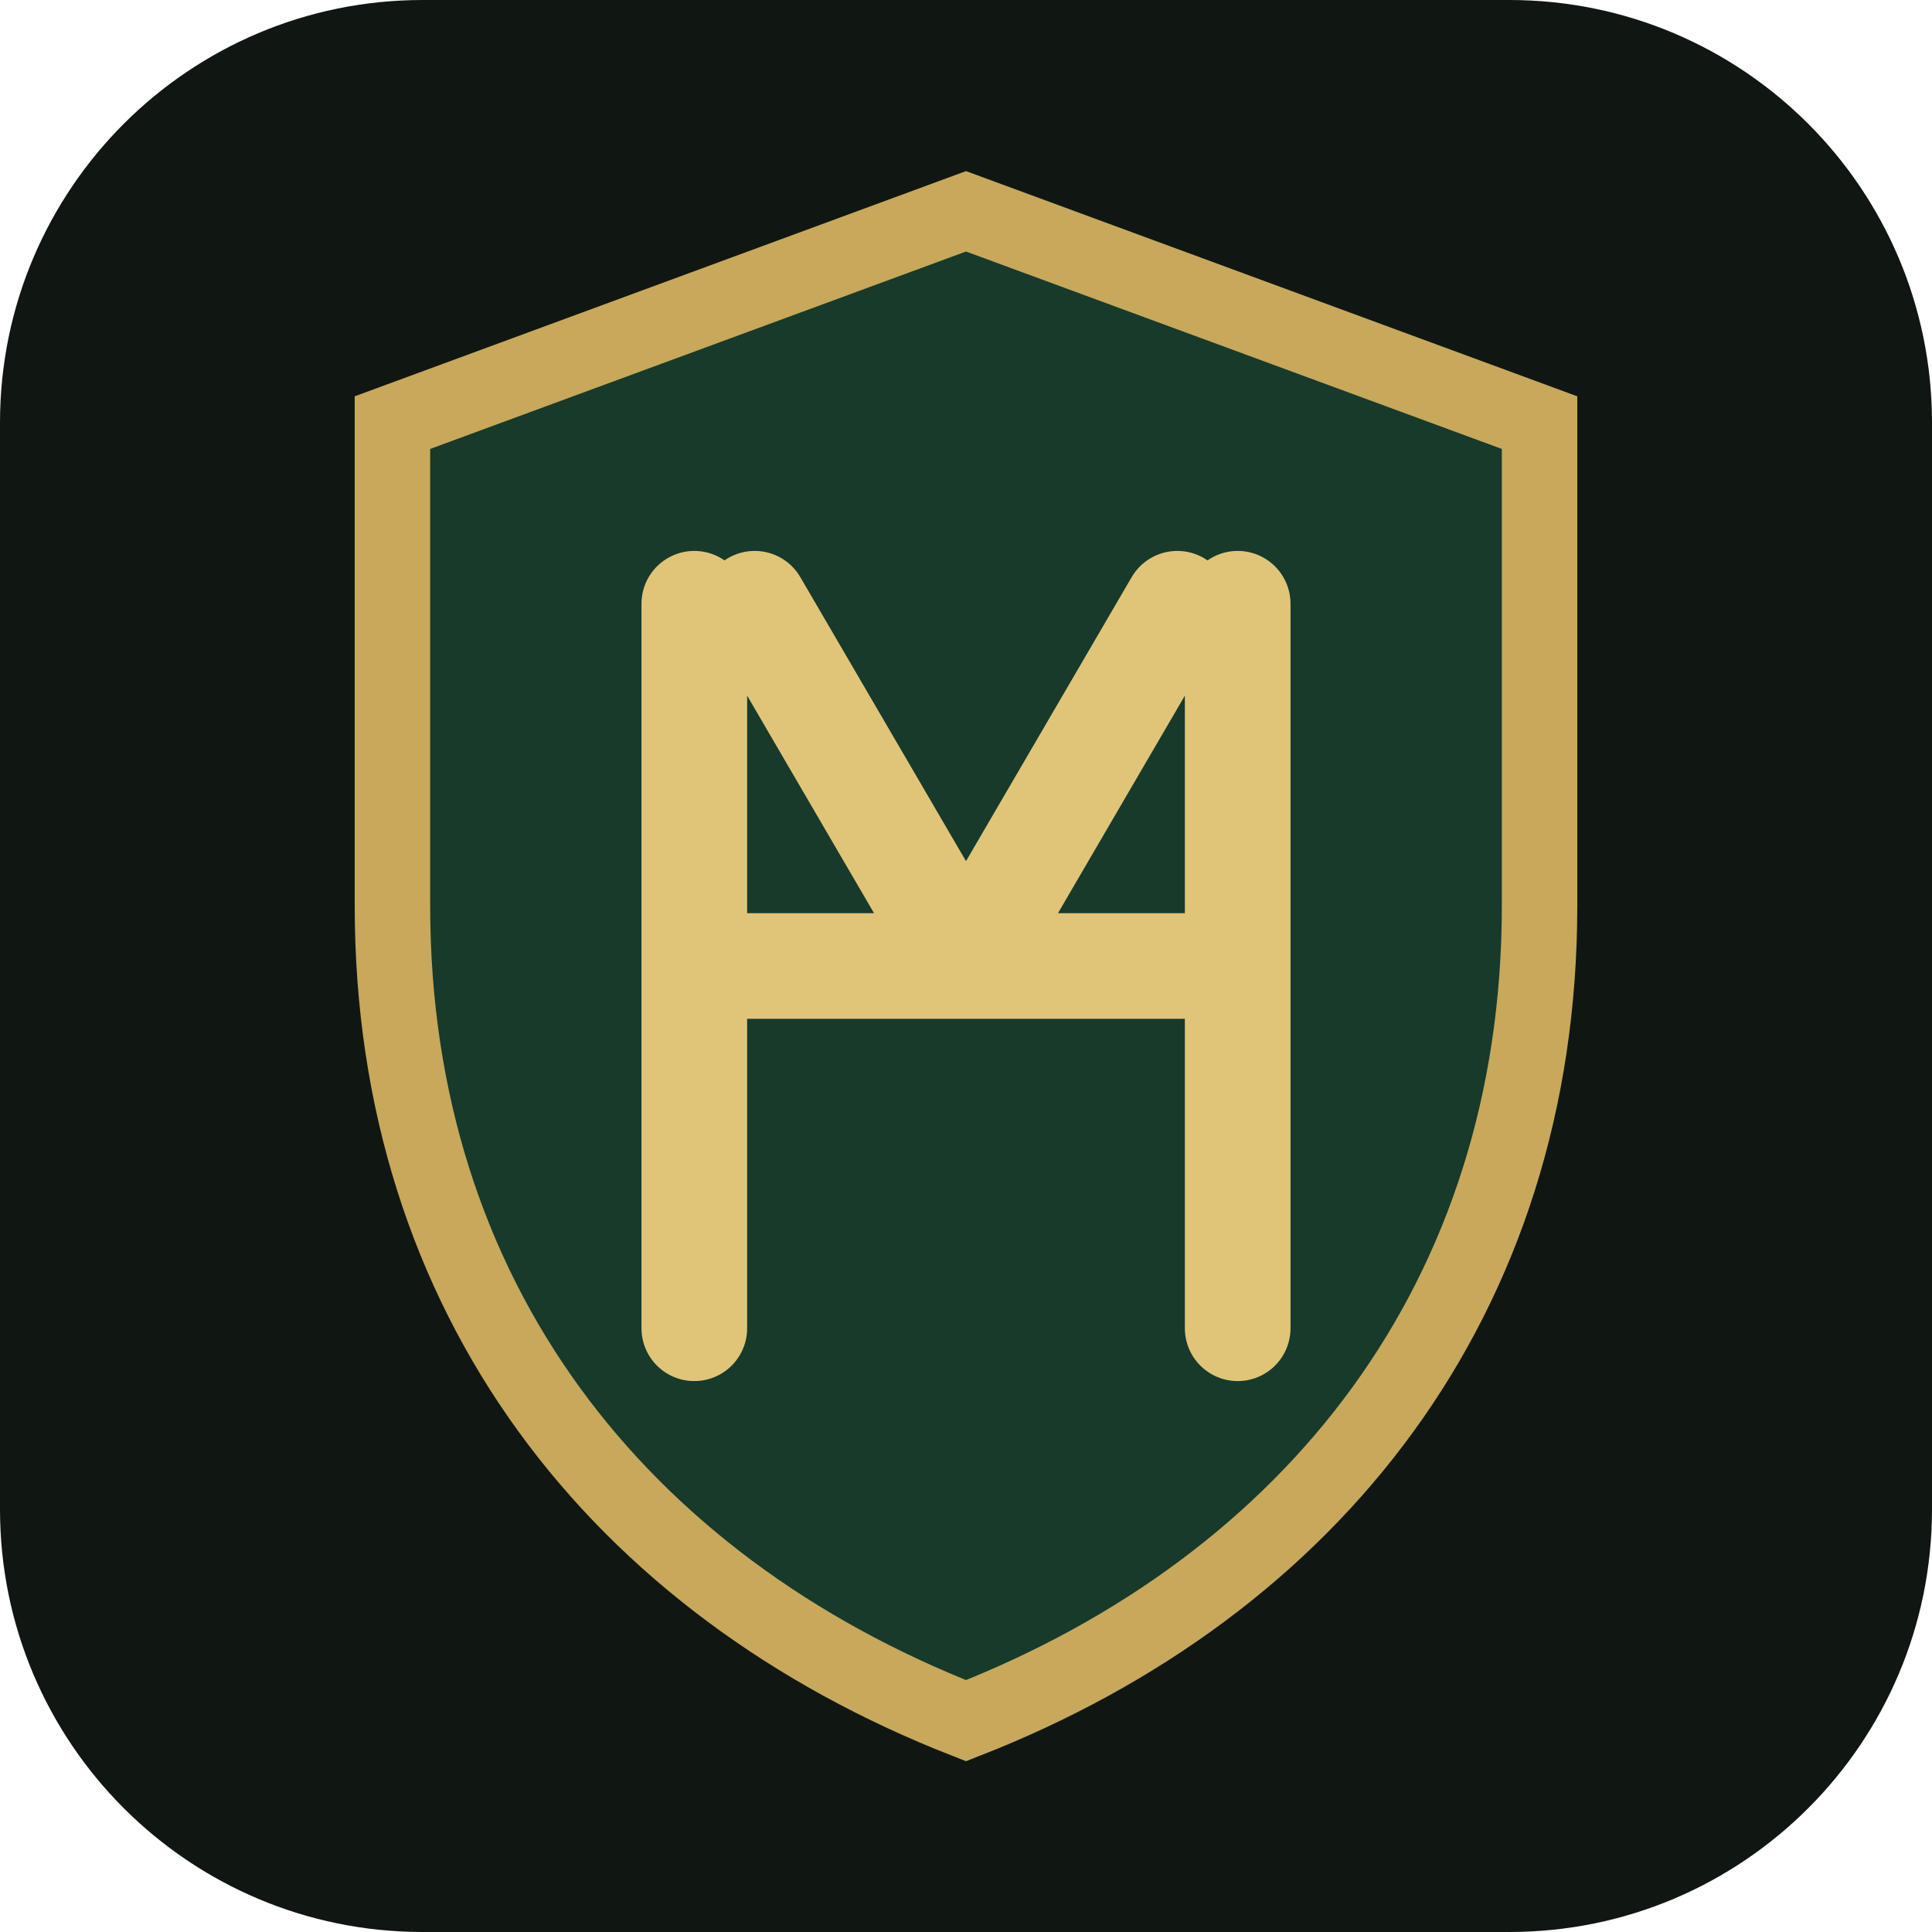
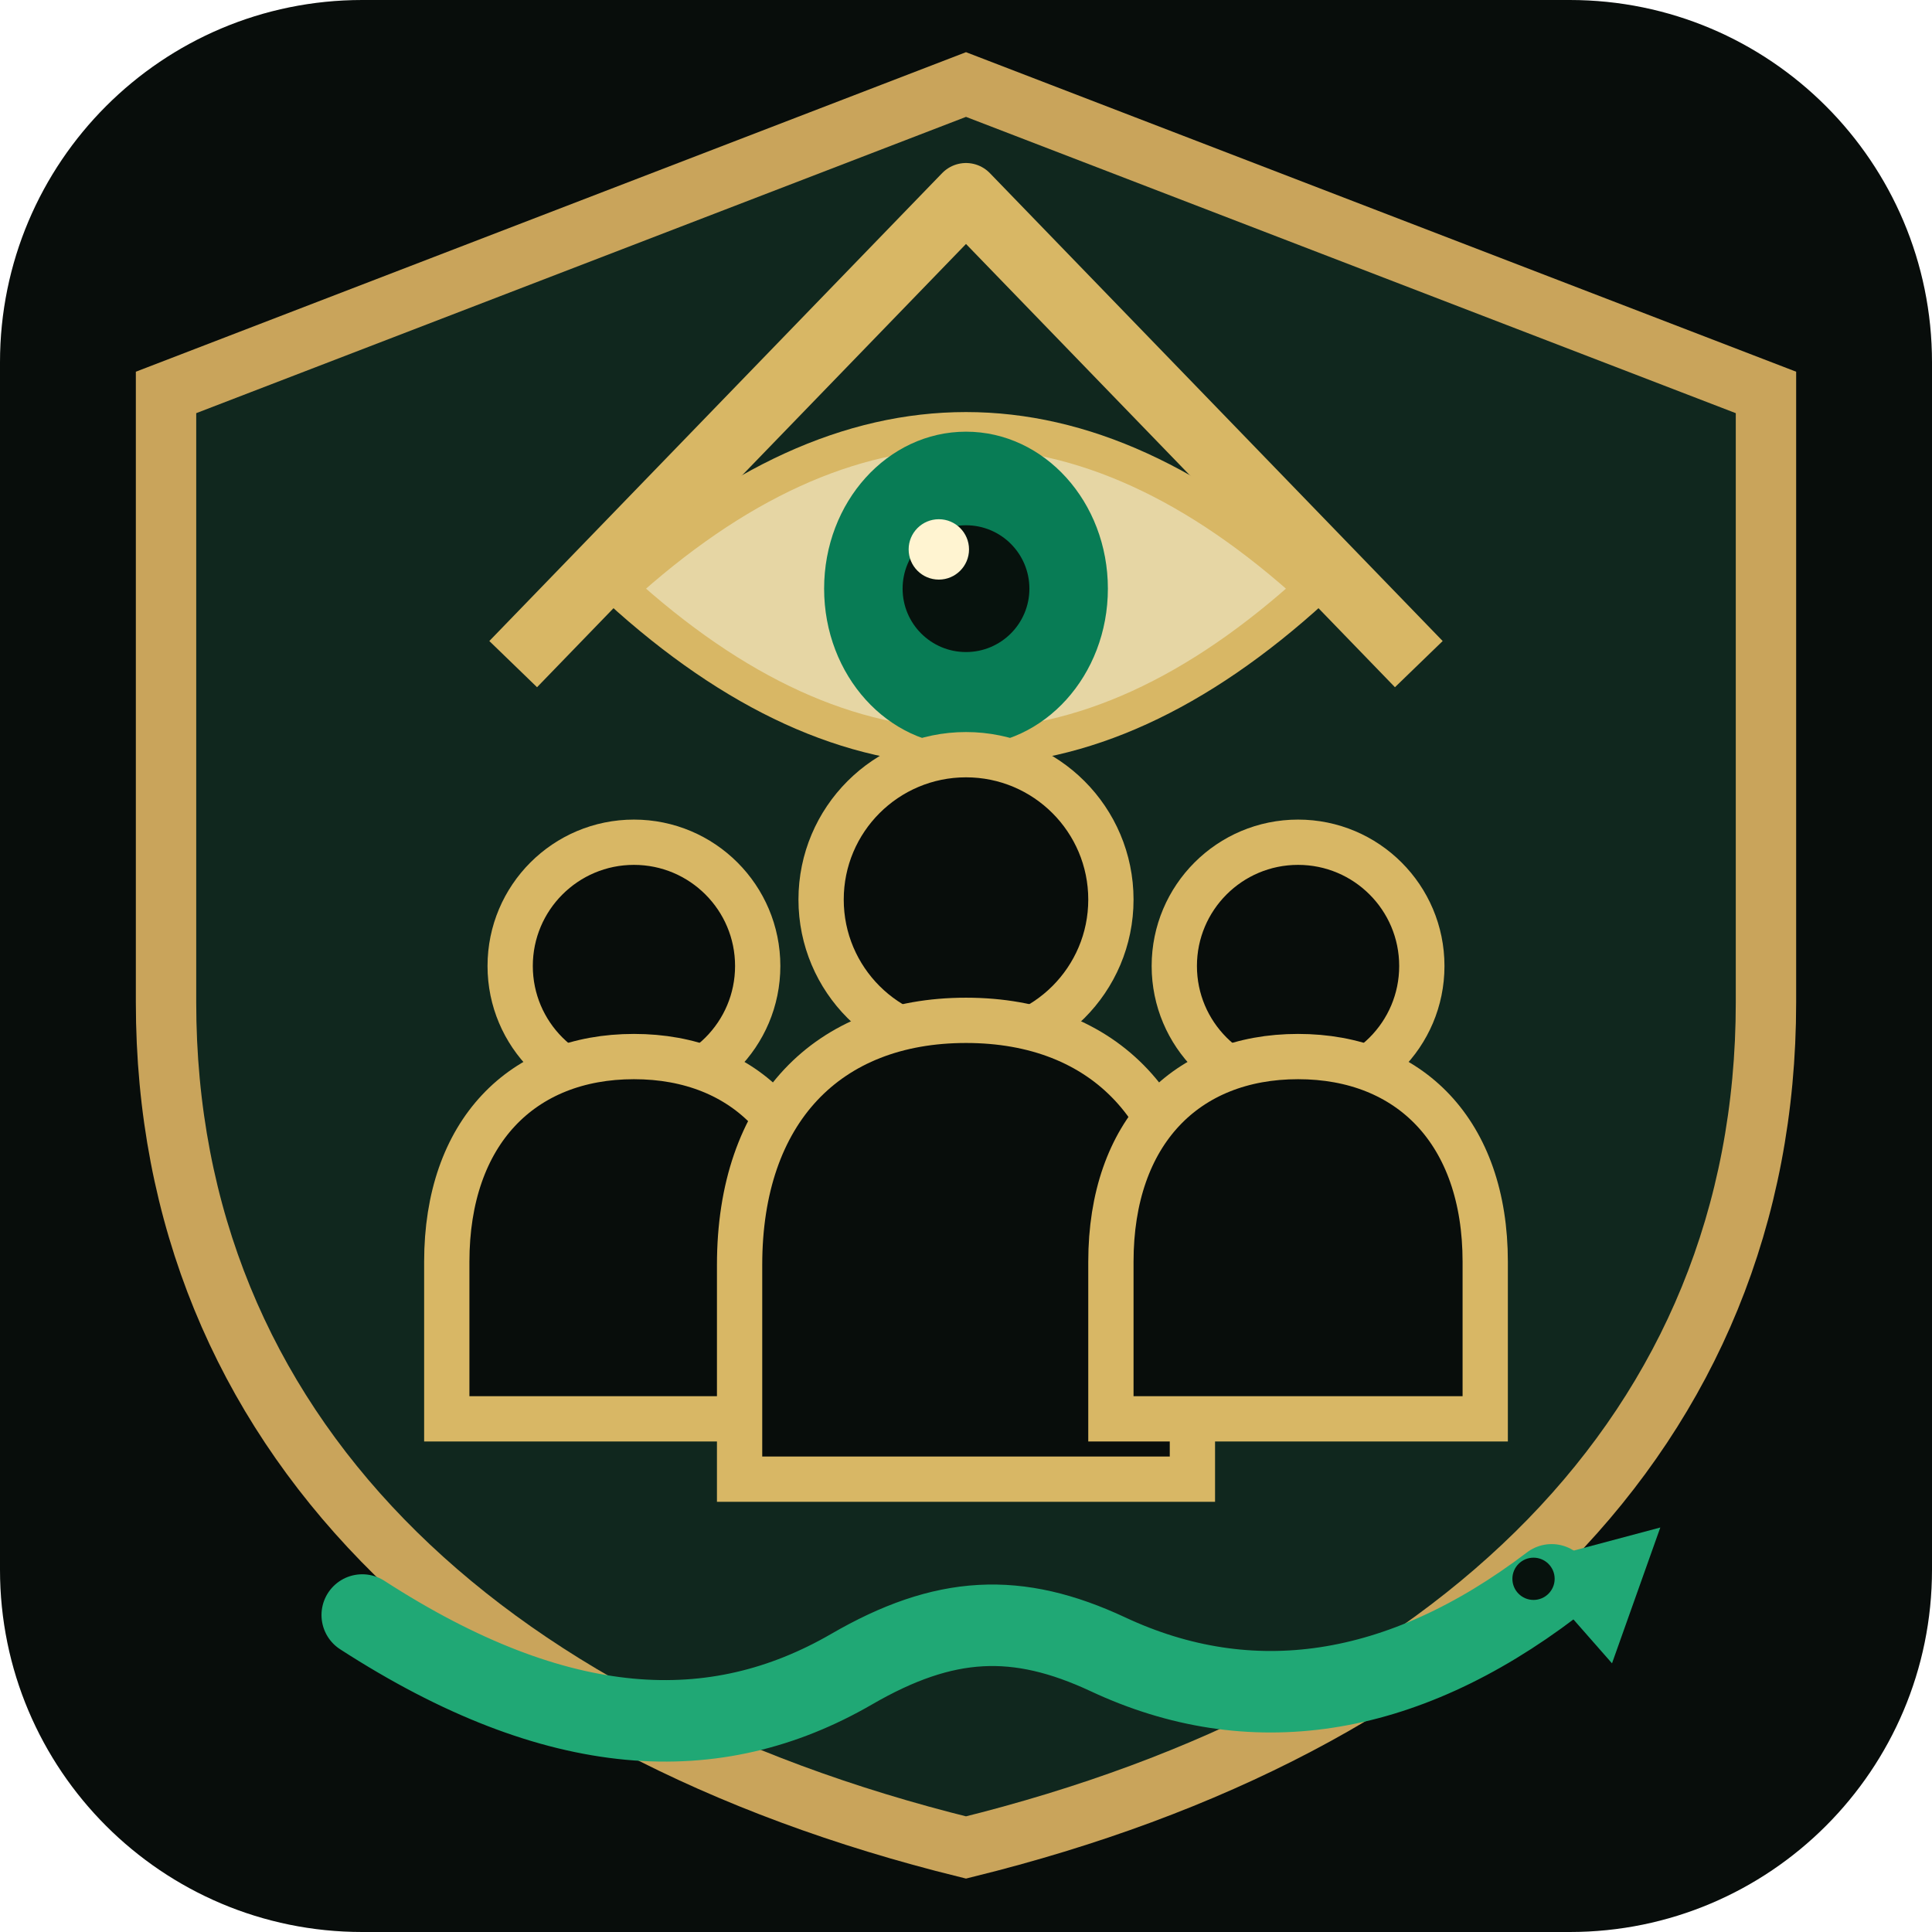
- <svg xmlns="http://www.w3.org/2000/svg" viewBox="0 0 64 64" role="img" aria-label="Жакин">
-   <rect width="64" height="64" rx="14" fill="#101713" />
-   <path d="M32 7 51 14v16c0 13-7.5 22.5-19 27C20.5 52.5 13 43 13 30V14L32 7Z" fill="#173a2b" stroke="#c8a85b" stroke-width="2.5" />
-   <path d="M23 20v24m18-24v24M23 32h18M25 20l7 12 7-12" fill="none" stroke="#e0c579" stroke-width="3.5" stroke-linecap="round" stroke-linejoin="round" />
+ <svg xmlns="http://www.w3.org/2000/svg" viewBox="0 0 64 64" role="img" aria-label="ZHAKIN TEAM">
+   <rect width="64" height="64" rx="12" fill="#080d0b" />
+   <path d="M32 2.8 58.5 13v20.2c0 14.2-10.3 24-26.5 28C15.8 57.2 5.5 47.4 5.5 33.2V13L32 2.8Z" fill="#10271e" stroke="#c9a45b" stroke-width="2" />
+   <path d="M17 22 32 6.5 47 22" fill="none" stroke="#d8b765" stroke-width="2.2" stroke-linejoin="round" />
+   <path d="M20.5 19.5Q32 9 43.5 19.5Q32 30 20.5 19.5Z" fill="#e6d6a4" stroke="#d8b765" stroke-width="1.2" />
+   <ellipse cx="32" cy="19.5" rx="4.7" ry="5.2" fill="#087c55" />
+   <circle cx="32" cy="19.5" r="2.1" fill="#07120d" />
+   <circle cx="31.1" cy="18.2" r="1" fill="#fff4d1" />
+   <g fill="#080d0b" stroke="#d8b765" stroke-width="1.5">
+     <circle cx="21" cy="32" r="4.1" />
+     <circle cx="32" cy="29.8" r="4.8" />
+     <circle cx="43" cy="32" r="4.1" />
+     <path d="M14.8 47v-5.2c0-4.3 2.5-6.8 6.2-6.8s6.2 2.5 6.2 6.8V47Z" />
+     <path d="M24.5 49v-7.1c0-5.1 2.9-8.1 7.5-8.1s7.5 3 7.5 8.1V49Z" />
+     <path d="M36.8 47v-5.2c0-4.3 2.5-6.8 6.2-6.8s6.2 2.5 6.2 6.8V47Z" />
+   </g>
+   <path d="M12 53.5c6.5 4.2 11.7 4.4 16.2 1.8 3.1-1.8 5.5-1.9 8.5-.5 4.7 2.2 9.7 1.5 14.7-2.3" fill="none" stroke="#20a875" stroke-width="2.7" stroke-linecap="round" />
+   <path d="M50.5 51.8 55 50.6 53.4 55.1Z" fill="#20a875" />
+   <circle cx="50.8" cy="52.3" r=".7" fill="#07120d" />
</svg>
